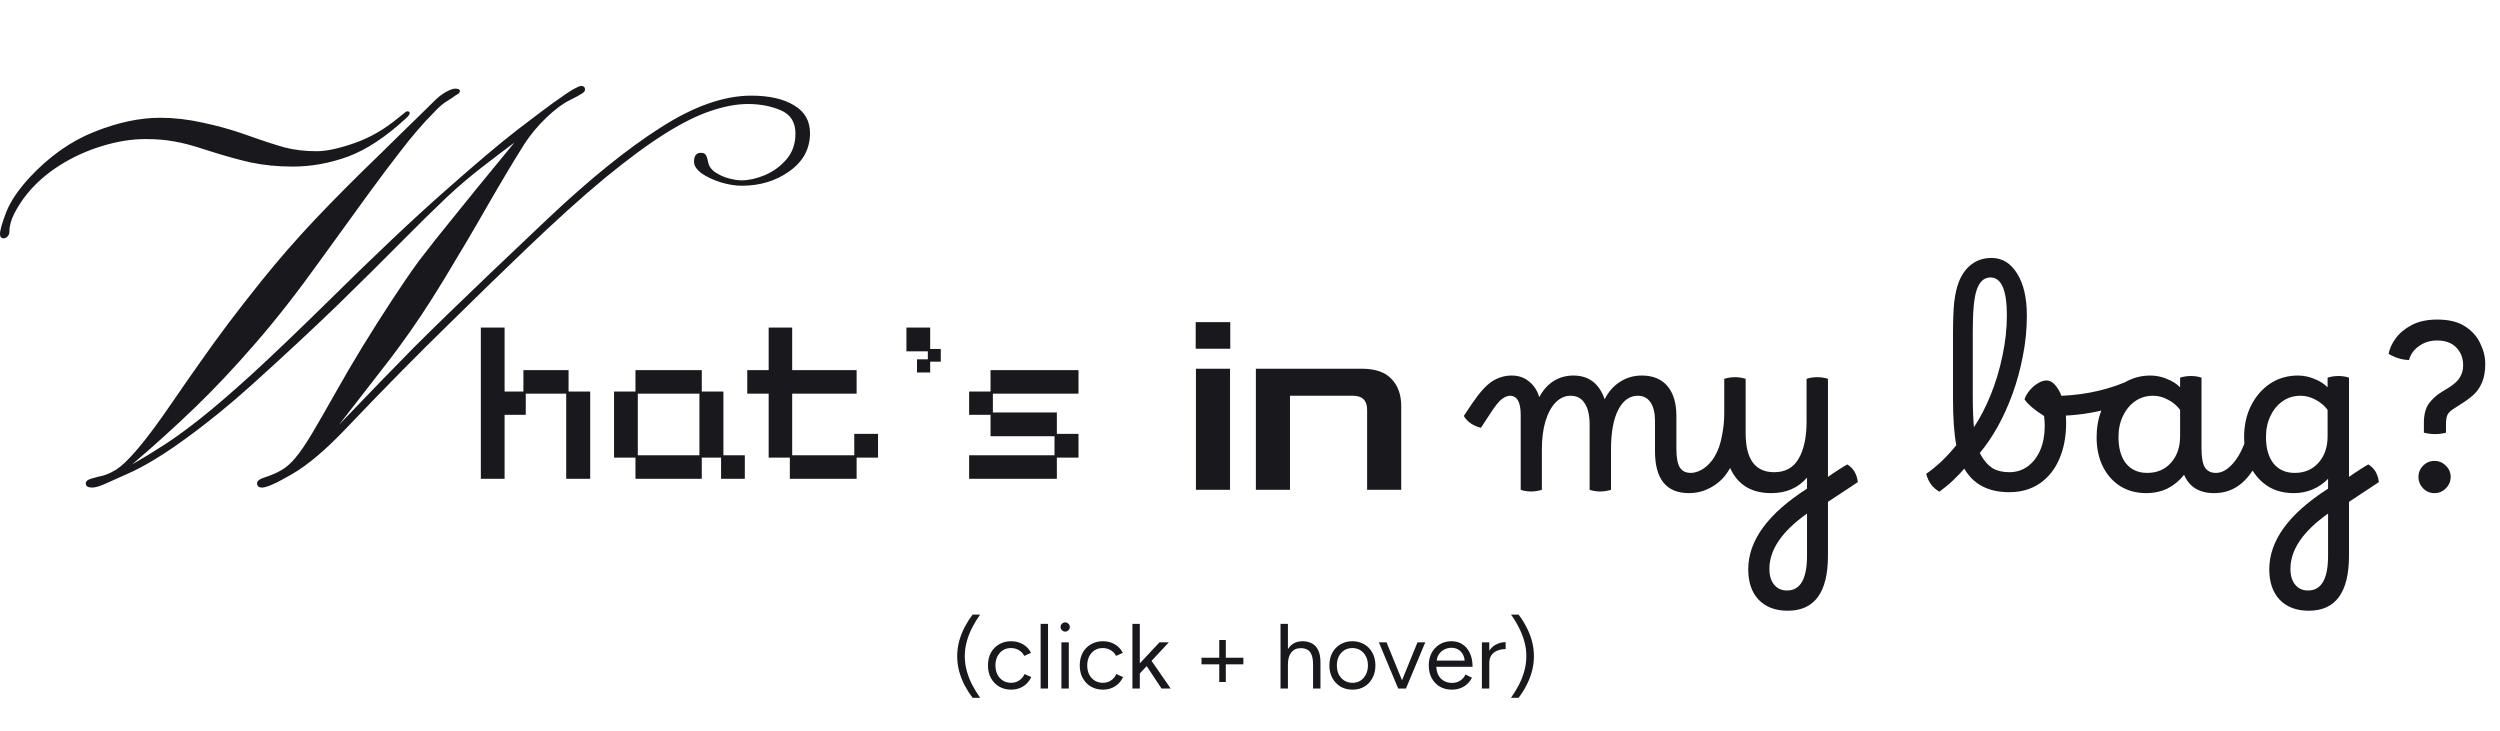
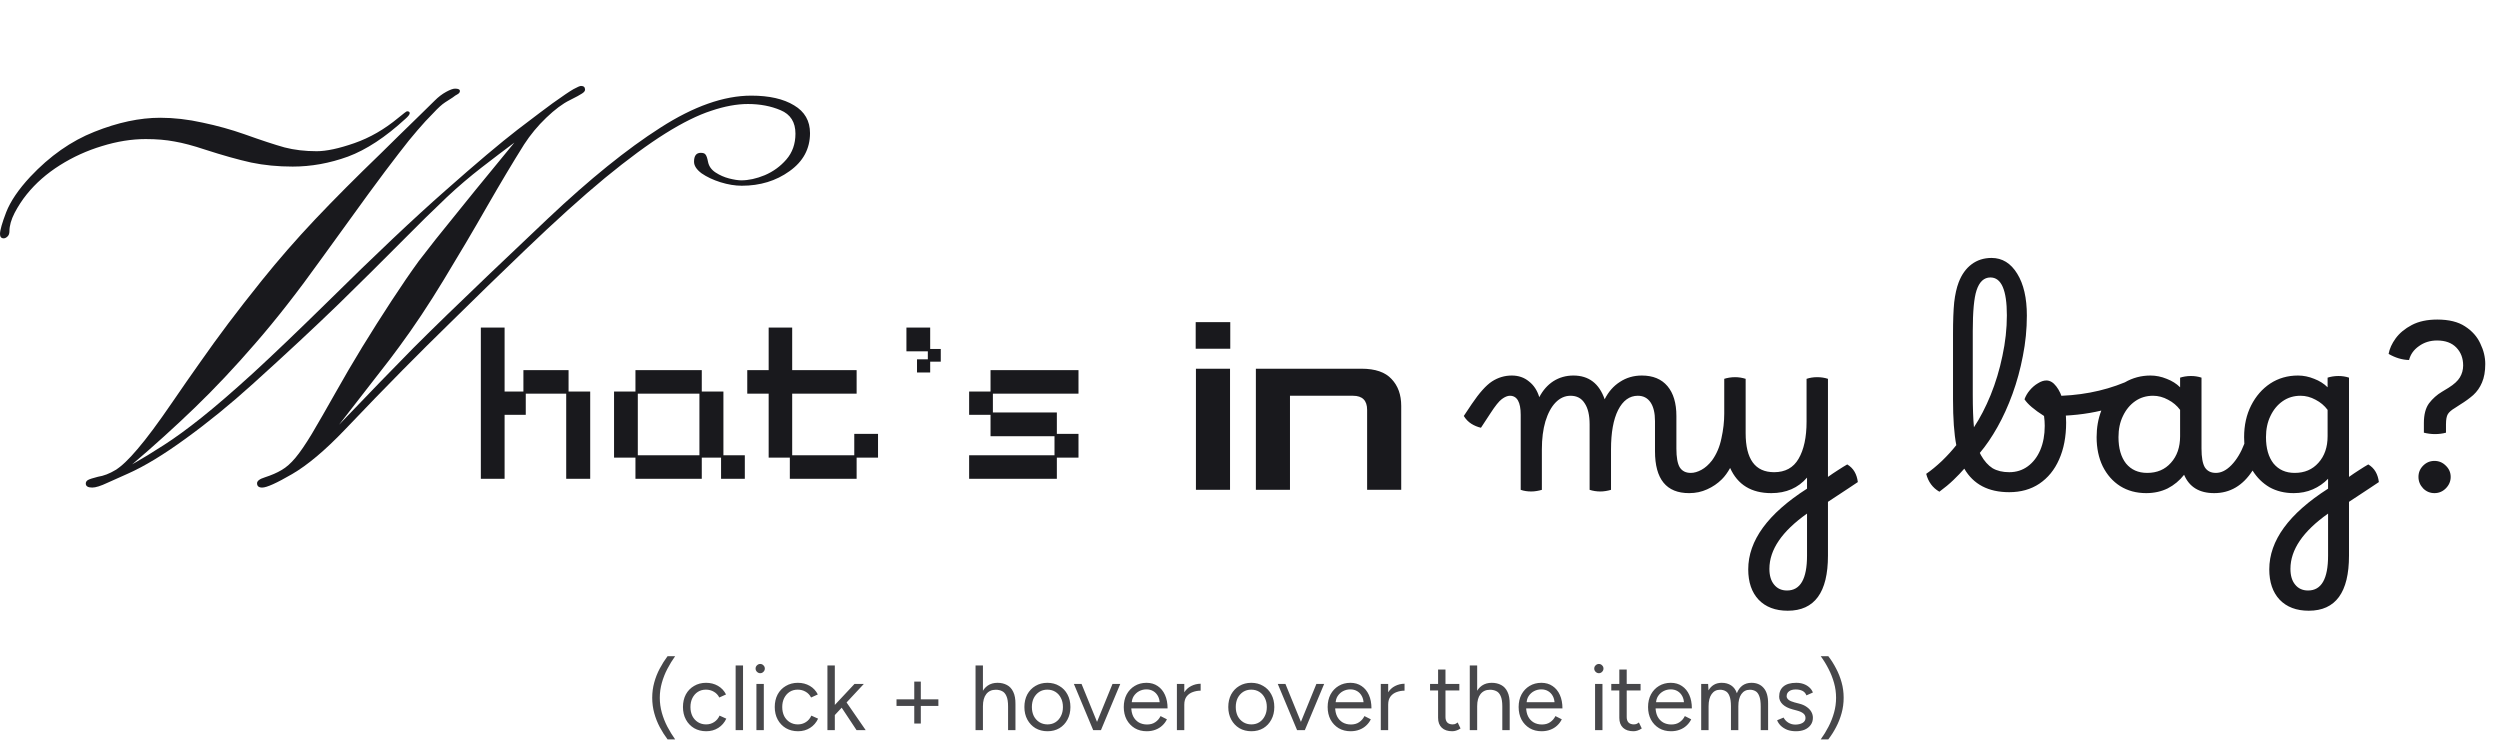
- <svg xmlns="http://www.w3.org/2000/svg" width="541" height="158" viewBox="0 0 541 158" fill="none">
+ <svg xmlns="http://www.w3.org/2000/svg" width="541" height="163" viewBox="0 0 541 163" fill="none">
  <path d="M320.479 92.564C319.732 92.394 319.037 92.106 318.392 91.699C317.747 91.291 317.205 90.732 316.763 90.019L318.494 87.423C320.122 85.014 321.581 83.386 322.871 82.538C324.194 81.689 325.619 81.265 327.146 81.265C328.605 81.265 329.843 81.689 330.861 82.538C331.913 83.352 332.66 84.489 333.101 85.948C333.881 84.455 334.899 83.301 336.154 82.487C337.444 81.672 338.886 81.265 340.48 81.265C343.805 81.265 346.062 82.979 347.249 86.406C348.064 84.777 349.166 83.522 350.557 82.639C351.949 81.723 353.526 81.265 355.291 81.265C357.7 81.265 359.549 82.029 360.838 83.555C362.128 85.082 362.772 87.237 362.772 90.019V97.093C362.772 98.96 363.01 100.3 363.485 101.114C363.994 101.928 364.791 102.336 365.877 102.336C366.352 102.336 366.708 102.539 366.946 102.946C367.217 103.353 367.353 103.896 367.353 104.575C367.353 105.118 367.2 105.61 366.895 106.051C366.623 106.492 366.165 106.713 365.521 106.713C360.601 106.713 358.141 103.693 358.141 97.653V91.139C358.141 89.374 357.818 88.017 357.174 87.067C356.529 86.117 355.613 85.642 354.425 85.642C352.627 85.642 351.202 86.677 350.15 88.747C349.132 90.782 348.623 93.616 348.623 97.246V106C348.284 106.102 347.911 106.187 347.504 106.254C347.097 106.322 346.706 106.356 346.333 106.356C345.519 106.356 344.739 106.238 343.992 106V91.851C343.992 89.849 343.636 88.323 342.923 87.271C342.245 86.185 341.227 85.642 339.87 85.642C338.648 85.642 337.562 86.134 336.612 87.118C335.696 88.068 334.967 89.425 334.424 91.19C333.915 92.92 333.66 94.939 333.66 97.246V106C333.321 106.102 332.948 106.187 332.541 106.254C332.134 106.322 331.743 106.356 331.37 106.356C330.522 106.356 329.759 106.238 329.08 106V89.765C329.08 87.016 328.3 85.642 326.739 85.642C326.23 85.642 325.653 85.88 325.008 86.355C324.398 86.796 323.566 87.831 322.515 89.459L320.479 92.564ZM365.899 102.336C366.612 102.336 367.375 102.115 368.19 101.674C369.004 101.233 369.767 100.554 370.48 99.638C371.464 98.281 372.143 96.686 372.516 94.854C372.923 93.022 373.126 91.24 373.126 89.51V81.978C373.432 81.876 373.788 81.791 374.195 81.723C374.602 81.655 375.027 81.621 375.468 81.621C376.248 81.621 377.011 81.74 377.758 81.978V93.734C377.758 99.367 379.811 102.183 383.916 102.183C386.325 102.183 388.09 101.216 389.209 99.282C390.363 97.314 390.94 94.633 390.94 91.24V81.978C391.652 81.74 392.416 81.621 393.23 81.621C394.078 81.621 394.859 81.74 395.571 81.978V103.201C396.284 102.692 397.013 102.2 397.76 101.725C398.54 101.216 399.202 100.809 399.744 100.503C400.423 100.911 400.949 101.436 401.322 102.081C401.695 102.726 401.933 103.472 402.035 104.32C401.526 104.66 400.864 105.101 400.05 105.644C399.269 106.153 398.472 106.679 397.658 107.221C396.843 107.764 396.148 108.222 395.571 108.596V120.251C395.571 128.19 392.67 132.16 386.868 132.16C384.188 132.16 382.084 131.363 380.557 129.768C379.064 128.173 378.318 125.985 378.318 123.202C378.318 116.993 382.559 111.174 391.041 105.746V103.353C389.107 105.593 386.529 106.713 383.305 106.713C378.996 106.713 376.027 104.897 374.399 101.267C373.856 102.251 373.262 103.065 372.618 103.71C371.701 104.626 370.633 105.355 369.411 105.898C368.224 106.441 366.934 106.713 365.543 106.713C365.068 106.713 364.712 106.475 364.474 106C364.203 105.559 364.067 105.067 364.067 104.524C364.067 103.947 364.22 103.438 364.525 102.997C364.797 102.556 365.255 102.336 365.899 102.336ZM382.898 123.101C382.898 124.56 383.238 125.696 383.916 126.511C384.595 127.359 385.528 127.783 386.715 127.783C389.599 127.783 391.041 125.272 391.041 120.251V111.14C385.613 114.974 382.898 118.961 382.898 123.101ZM419.68 106.407C418.221 105.559 417.271 104.27 416.83 102.539C417.915 101.793 419.052 100.86 420.239 99.74C421.427 98.586 422.462 97.45 423.344 96.33C422.869 93.887 422.632 90.579 422.632 86.406V72.257C422.632 69.441 422.716 67.167 422.886 65.437C423.09 63.706 423.412 62.264 423.853 61.111C424.498 59.414 425.431 58.108 426.652 57.192C427.874 56.276 429.316 55.818 430.978 55.818C433.285 55.818 435.135 56.955 436.526 59.228C437.917 61.467 438.612 64.487 438.612 68.287C438.612 71.239 438.324 74.157 437.747 77.041C437.204 79.891 436.458 82.622 435.508 85.235C434.558 87.848 433.472 90.24 432.251 92.411C431.029 94.583 429.757 96.449 428.433 98.01C428.501 98.179 428.586 98.349 428.688 98.519C429.4 99.774 430.232 100.707 431.182 101.318C432.166 101.894 433.37 102.183 434.795 102.183C436.322 102.183 437.662 101.759 438.816 100.911C439.97 100.062 440.869 98.892 441.513 97.399C442.158 95.872 442.48 94.125 442.48 92.157C442.48 91.444 442.43 90.732 442.328 90.019C440.19 88.662 438.782 87.457 438.103 86.406C438.341 85.727 438.714 85.082 439.223 84.472C439.766 83.827 440.36 83.318 441.004 82.945C441.649 82.538 442.26 82.334 442.837 82.334C443.617 82.334 444.33 82.758 444.974 83.606C445.619 84.421 446.128 85.523 446.501 86.915C446.908 88.272 447.112 89.782 447.112 91.444C447.112 94.498 446.603 97.161 445.585 99.435C444.601 101.674 443.176 103.421 441.31 104.677C439.478 105.898 437.306 106.509 434.795 106.509C430.283 106.509 427.042 104.812 425.074 101.419C424.396 102.2 423.615 103.014 422.733 103.862C421.851 104.711 420.833 105.559 419.68 106.407ZM426.907 85.388C426.907 88.272 426.991 90.63 427.161 92.462C428.484 90.46 429.689 88.136 430.775 85.489C431.86 82.809 432.709 79.993 433.319 77.041C433.964 74.055 434.286 71.12 434.286 68.236C434.286 62.773 433.099 60.042 430.724 60.042C429.333 60.042 428.332 60.975 427.721 62.841C427.178 64.504 426.907 67.439 426.907 71.646V85.388ZM464.445 106.713C462.308 106.713 460.425 106.204 458.796 105.186C457.201 104.168 455.946 102.743 455.03 100.911C454.148 99.078 453.707 96.975 453.707 94.6C453.707 92.53 454.046 90.613 454.725 88.849C451.433 89.629 447.871 90.019 444.037 90.019C443.528 90.019 443.121 89.816 442.815 89.408C442.51 88.967 442.357 88.424 442.357 87.78C442.357 86.389 442.917 85.693 444.037 85.693C449.771 85.693 455.03 84.709 459.814 82.741C461.511 81.757 463.36 81.265 465.362 81.265C466.549 81.265 467.72 81.503 468.873 81.978C470.027 82.419 470.994 83.029 471.774 83.81V81.723C472.08 81.621 472.436 81.537 472.843 81.469C473.25 81.401 473.674 81.367 474.115 81.367C474.93 81.367 475.693 81.486 476.406 81.723V97.093C476.406 98.96 476.643 100.3 477.118 101.114C477.627 101.928 478.425 102.336 479.51 102.336C479.985 102.336 480.342 102.539 480.579 102.946C480.851 103.353 480.986 103.896 480.986 104.575C480.986 105.118 480.834 105.61 480.528 106.051C480.257 106.492 479.799 106.713 479.154 106.713C475.931 106.713 473.759 105.389 472.639 102.743C471.656 103.998 470.468 104.982 469.077 105.695C467.686 106.373 466.142 106.713 464.445 106.713ZM458.44 94.6C458.44 97.009 458.983 98.909 460.069 100.3C461.188 101.657 462.715 102.336 464.649 102.336C466.787 102.336 468.5 101.606 469.789 100.147C471.113 98.688 471.774 96.771 471.774 94.396V88.696C471.096 87.78 470.23 87.05 469.179 86.507C468.127 85.93 467.041 85.642 465.921 85.642C464.462 85.642 463.173 86.032 462.053 86.813C460.934 87.593 460.052 88.662 459.407 90.019C458.762 91.342 458.44 92.869 458.44 94.6ZM479.518 102.336C480.671 102.336 481.791 101.776 482.877 100.656C483.997 99.502 484.93 97.959 485.676 96.025C485.642 95.55 485.625 95.075 485.625 94.6C485.625 92.021 486.134 89.731 487.152 87.729C488.17 85.727 489.544 84.149 491.275 82.996C493.039 81.842 495.041 81.265 497.28 81.265C498.468 81.265 499.638 81.503 500.792 81.978C501.945 82.419 502.912 83.029 503.693 83.81V81.723C503.998 81.621 504.354 81.537 504.762 81.469C505.169 81.401 505.593 81.367 506.034 81.367C506.848 81.367 507.612 81.486 508.324 81.723V103.201C509.037 102.692 509.766 102.2 510.513 101.725C511.293 101.216 511.955 100.809 512.498 100.503C513.176 100.911 513.702 101.436 514.075 102.081C514.449 102.726 514.686 103.472 514.788 104.32C514.279 104.66 513.617 105.101 512.803 105.644C512.023 106.153 511.225 106.679 510.411 107.221C509.597 107.764 508.901 108.222 508.324 108.596V120.251C508.324 128.19 505.423 132.16 499.621 132.16C496.941 132.16 494.837 131.363 493.31 129.768C491.817 128.173 491.071 125.985 491.071 123.202C491.071 116.993 495.312 111.174 503.795 105.746V103.608C502.845 104.592 501.742 105.355 500.486 105.898C499.231 106.441 497.857 106.713 496.364 106.713C494.396 106.713 492.649 106.288 491.122 105.44C489.629 104.558 488.407 103.353 487.457 101.827C485.354 105.084 482.588 106.713 479.162 106.713C478.72 106.713 478.364 106.509 478.093 106.102C477.821 105.695 477.686 105.169 477.686 104.524C477.686 103.065 478.296 102.336 479.518 102.336ZM490.358 94.6C490.358 97.009 490.901 98.909 491.987 100.3C493.107 101.657 494.634 102.336 496.568 102.336C498.705 102.336 500.419 101.606 501.708 100.147C503.031 98.688 503.693 96.771 503.693 94.396V88.696C503.014 87.78 502.149 87.05 501.097 86.507C500.045 85.93 498.96 85.642 497.84 85.642C496.381 85.642 495.092 86.032 493.972 86.813C492.852 87.593 491.97 88.662 491.325 90.019C490.681 91.342 490.358 92.869 490.358 94.6ZM495.651 123.101C495.651 124.56 495.991 125.696 496.669 126.511C497.348 127.359 498.281 127.783 499.469 127.783C502.353 127.783 503.795 125.272 503.795 120.251V111.14C498.366 114.974 495.651 118.961 495.651 123.101ZM526.919 93.938C526.139 93.938 525.341 93.836 524.527 93.633V91.546C524.527 89.714 524.9 88.289 525.647 87.271C526.427 86.253 527.36 85.422 528.446 84.777L529.871 83.912C531.058 83.165 531.873 82.419 532.314 81.672C532.789 80.892 533.026 80.027 533.026 79.077C533.026 77.516 532.534 76.227 531.55 75.209C530.567 74.191 529.175 73.682 527.377 73.682C525.884 73.682 524.578 74.089 523.458 74.903C522.339 75.684 521.626 76.685 521.321 77.906C519.828 77.872 518.352 77.431 516.893 76.583C517.096 75.463 517.605 74.344 518.42 73.224C519.268 72.07 520.438 71.103 521.931 70.323C523.424 69.542 525.257 69.152 527.428 69.152C529.939 69.152 531.941 69.644 533.434 70.628C534.96 71.612 536.063 72.851 536.742 74.344C537.454 75.802 537.811 77.278 537.811 78.771C537.811 80.366 537.573 81.706 537.098 82.792C536.657 83.844 536.029 84.743 535.215 85.489C534.401 86.202 533.468 86.881 532.416 87.525L531.245 88.289C530.499 88.73 529.99 89.171 529.718 89.612C529.447 90.053 529.311 90.782 529.311 91.8V93.633C528.565 93.836 527.767 93.938 526.919 93.938ZM526.817 106.713C525.867 106.713 525.053 106.373 524.374 105.695C523.696 104.982 523.356 104.151 523.356 103.201C523.356 102.251 523.696 101.436 524.374 100.758C525.053 100.079 525.867 99.74 526.817 99.74C527.767 99.74 528.582 100.079 529.26 100.758C529.973 101.436 530.329 102.251 530.329 103.201C530.329 104.151 529.973 104.982 529.26 105.695C528.582 106.373 527.767 106.713 526.817 106.713Z" fill="#19191D" />
  <path d="M258.799 106V79.789H266.179V106H258.799ZM258.748 75.463V69.712H266.23V75.463H258.748ZM271.771 106V79.789H294.623C297.609 79.789 299.78 80.536 301.138 82.029C302.529 83.488 303.224 85.422 303.224 87.831V106H295.845V88.696C295.845 86.66 294.827 85.642 292.791 85.642H279.151V106H271.771Z" fill="#19191D" />
  <path d="M104.054 103.611V70.885H109.194V84.729H113.266V80.097H123.037V84.729H127.72V103.611H122.528V85.187H113.775V89.767H109.194V103.611H104.054ZM137.512 103.611V99.03H132.881V84.729H137.512V80.097H151.864V84.729H156.547V98.521H161.178V103.611H156.038V99.03H151.864V103.611H137.512ZM138.021 98.521H151.356V85.187H138.021V98.521ZM170.92 103.611V99.03H166.339V85.187H161.708V80.097H166.339V70.885H171.429V80.097H185.374V85.187H171.429V98.521H184.865V93.89H190.005V99.03H185.374V103.611H170.92ZM198.441 80.606V77.756H200.783V76.026H196.151V70.885H201.292V75.517H203.582V78.265H201.292V80.606H198.441ZM209.72 103.611V98.521H228.195V94.399H214.351V89.767H209.72V84.729H214.351V80.097H233.386V85.187H214.86V89.258H228.703V93.89H233.386V99.03H228.703V103.611H209.72Z" fill="#19191D" />
  <path d="M19.963 105.51C19.029 105.51 18.562 105.218 18.562 104.634C18.562 104.323 18.718 104.07 19.029 103.876C19.379 103.681 20.099 103.448 21.189 103.175C22.434 102.981 23.698 102.494 24.983 101.716C26.267 100.938 27.862 99.42 29.769 97.163C31.715 94.906 34.244 91.501 37.357 86.948C39.459 83.874 41.463 80.994 43.37 78.309C45.276 75.585 47.28 72.822 49.382 70.02C51.522 67.18 53.935 64.086 56.62 60.74C60.278 56.187 64.13 51.77 68.177 47.489C72.263 43.17 77.01 38.403 82.419 33.189C83.431 32.216 84.715 30.951 86.272 29.395C87.867 27.838 89.404 26.34 90.883 24.9C92.362 23.421 93.432 22.37 94.094 21.748C94.872 20.97 95.689 20.347 96.545 19.88C97.401 19.413 98.043 19.18 98.472 19.18C99.172 19.18 99.522 19.355 99.522 19.705C99.522 19.977 99.347 20.211 98.997 20.405C98.686 20.561 98.335 20.794 97.946 21.106C97.557 21.339 97.012 21.689 96.312 22.157C95.65 22.585 94.814 23.343 93.802 24.433C92.634 25.6 91.486 26.846 90.358 28.169C89.229 29.453 87.848 31.165 86.214 33.305C84.579 35.407 82.419 38.286 79.734 41.944C77.088 45.563 73.664 50.291 69.461 56.128C64.48 63.094 59.752 69.145 55.277 74.282C50.841 79.418 46.463 84.068 42.144 88.232C37.824 92.396 33.31 96.482 28.602 100.49C30.859 99.206 33.155 97.805 35.489 96.287C37.863 94.77 40.587 92.785 43.661 90.334C46.736 87.882 50.452 84.672 54.81 80.702C59.169 76.694 64.5 71.597 70.804 65.409C81.077 55.253 89.58 47.217 96.312 41.302C103.044 35.348 108.278 30.932 112.013 28.052C115.788 25.172 118.318 23.265 119.602 22.332C121.781 20.775 123.279 19.763 124.096 19.296C124.952 18.829 125.497 18.596 125.731 18.596C126.314 18.596 126.606 18.868 126.606 19.413C126.606 19.686 126.392 19.958 125.964 20.23C125.575 20.503 124.68 20.989 123.279 21.689C121.761 22.429 120.069 23.694 118.201 25.484C116.372 27.235 114.776 29.161 113.414 31.262C111.041 35.037 108.356 39.532 105.359 44.746C102.402 49.922 99.289 55.194 96.02 60.565C92.79 65.896 89.58 70.721 86.389 75.04C85.299 76.558 83.528 78.873 81.077 81.987C78.664 85.1 76.096 88.407 73.372 91.91C76.719 88.407 79.657 85.353 82.186 82.745C84.715 80.138 87.128 77.667 89.424 75.332C91.759 72.997 94.23 70.565 96.837 68.036C99.483 65.468 102.538 62.53 106.001 59.222C109.504 55.875 113.706 51.887 118.609 47.256C127.598 38.773 135.693 32.235 142.892 27.643C150.091 23.013 156.648 20.697 162.563 20.697C166.454 20.697 169.548 21.398 171.844 22.799C174.139 24.161 175.287 26.165 175.287 28.811C175.287 32.196 173.809 34.94 170.851 37.041C167.933 39.142 164.489 40.193 160.52 40.193C159.08 40.193 157.543 39.94 155.908 39.434C154.313 38.928 152.951 38.286 151.822 37.508C150.733 36.691 150.188 35.854 150.188 34.998C150.188 33.714 150.674 33.072 151.647 33.072C152.192 33.072 152.542 33.208 152.698 33.48C152.892 33.714 153.068 34.239 153.223 35.056C153.418 35.99 153.963 36.749 154.858 37.333C155.753 37.917 156.725 38.345 157.776 38.617C158.866 38.889 159.741 39.026 160.403 39.026C161.998 39.026 163.691 38.656 165.481 37.917C167.31 37.138 168.867 36.01 170.151 34.531C171.474 33.014 172.135 31.146 172.135 28.927C172.135 26.437 171.065 24.744 168.925 23.849C166.824 22.954 164.469 22.507 161.862 22.507C159.449 22.507 156.803 22.993 153.924 23.966C151.044 24.9 147.736 26.534 144.001 28.869C140.265 31.204 135.907 34.414 130.926 38.5C125.984 42.586 120.224 47.781 113.648 54.085C110.924 56.693 108.219 59.3 105.534 61.907C102.888 64.475 100.067 67.238 97.071 70.196C94.074 73.114 90.747 76.422 87.089 80.119C83.431 83.816 79.267 88.115 74.598 93.019C70.356 97.455 66.562 100.646 63.215 102.591C59.869 104.537 57.709 105.51 56.736 105.51C55.997 105.51 55.627 105.199 55.627 104.576C55.627 104.07 56.192 103.642 57.32 103.292C58.76 102.825 59.966 102.3 60.939 101.716C61.951 101.132 62.943 100.257 63.916 99.089C64.928 97.883 66.115 96.151 67.477 93.894C68.839 91.598 70.629 88.485 72.847 84.555C74.481 81.636 76.329 78.484 78.392 75.099C80.493 71.674 82.614 68.328 84.754 65.059C86.895 61.79 88.84 58.95 90.591 56.537C91.409 55.486 92.634 53.91 94.269 51.809C95.942 49.708 97.81 47.392 99.872 44.863C101.935 42.294 103.978 39.785 106.001 37.333C108.025 34.842 109.795 32.683 111.313 30.854C109.173 32.449 106.818 34.239 104.25 36.224C101.682 38.209 99.172 40.349 96.72 42.645C93.802 45.407 90.455 48.696 86.681 52.509C82.945 56.284 78.489 60.701 73.314 65.76C68.138 70.779 61.931 76.558 54.693 83.096C49.829 87.493 45.004 91.423 40.217 94.886C35.47 98.35 31.306 100.879 27.726 102.475C26.286 103.097 24.808 103.759 23.29 104.459C21.811 105.16 20.702 105.51 19.963 105.51ZM0.817 51.575C0.272 51.575 0 51.264 0 50.641C0 49.824 0.448 48.248 1.343 45.913C2.276 43.54 4.008 40.991 6.538 38.267C10.779 33.753 15.41 30.503 20.43 28.519C25.489 26.495 30.236 25.484 34.672 25.484C37.63 25.484 40.684 25.834 43.836 26.534C46.989 27.196 50.004 28.032 52.884 29.044C56.581 30.367 59.48 31.321 61.581 31.904C63.682 32.449 65.998 32.722 68.527 32.722C70.629 32.722 73.353 32.138 76.699 30.971C80.046 29.803 83.217 27.974 86.214 25.484C87.342 24.55 87.965 24.083 88.082 24.083C88.471 24.083 88.665 24.219 88.665 24.491C88.665 24.764 88.354 25.172 87.731 25.717C83.412 29.686 79.267 32.41 75.298 33.889C71.329 35.329 67.34 36.049 63.332 36.049C60.141 36.049 57.145 35.757 54.343 35.173C51.541 34.551 48.214 33.617 44.362 32.371C41.794 31.515 39.595 30.932 37.766 30.62C35.937 30.27 33.855 30.095 31.52 30.095C28.485 30.095 25.333 30.601 22.064 31.613C18.834 32.585 15.799 33.967 12.958 35.757C10.118 37.547 7.724 39.648 5.779 42.061C4.806 43.267 3.93 44.61 3.152 46.089C2.413 47.528 2.043 48.851 2.043 50.058C2.043 50.564 1.887 50.953 1.576 51.225C1.304 51.459 1.051 51.575 0.817 51.575Z" fill="#19191D" />
-   <path d="M210.46 151C209.847 150.187 209.287 149.307 208.78 148.36C208.273 147.4 207.873 146.387 207.58 145.32C207.287 144.253 207.14 143.147 207.14 142C207.14 140.84 207.287 139.733 207.58 138.68C207.873 137.613 208.273 136.607 208.78 135.66C209.287 134.7 209.847 133.813 210.46 133H212.1C211.487 133.853 210.927 134.767 210.42 135.74C209.913 136.713 209.513 137.727 209.22 138.78C208.927 139.82 208.78 140.893 208.78 142C208.78 143.093 208.927 144.167 209.22 145.22C209.513 146.273 209.913 147.287 210.42 148.26C210.927 149.22 211.487 150.133 212.1 151H210.46ZM218.833 149.24C217.846 149.24 216.973 149.02 216.213 148.58C215.453 148.127 214.859 147.507 214.433 146.72C214.006 145.933 213.793 145.027 213.793 144C213.793 142.973 213.999 142.067 214.413 141.28C214.839 140.493 215.433 139.88 216.193 139.44C216.953 138.987 217.819 138.76 218.793 138.76C219.753 138.76 220.613 138.98 221.373 139.42C222.133 139.86 222.713 140.48 223.113 141.28L221.653 141.94C221.386 141.407 220.999 140.993 220.493 140.7C219.986 140.393 219.406 140.24 218.753 140.24C218.099 140.24 217.519 140.4 217.013 140.72C216.519 141.04 216.126 141.487 215.833 142.06C215.553 142.62 215.413 143.267 215.413 144C215.413 144.733 215.553 145.387 215.833 145.96C216.126 146.52 216.526 146.96 217.033 147.28C217.553 147.6 218.139 147.76 218.793 147.76C219.446 147.76 220.026 147.593 220.533 147.26C221.053 146.927 221.446 146.46 221.713 145.86L223.173 146.52C222.773 147.373 222.193 148.04 221.433 148.52C220.673 149 219.806 149.24 218.833 149.24ZM225.193 149V135H226.793V149H225.193ZM229.688 149V139H231.288V149H229.688ZM230.508 136.68C230.241 136.68 230.008 136.58 229.808 136.38C229.607 136.18 229.507 135.947 229.507 135.68C229.507 135.4 229.607 135.167 229.808 134.98C230.008 134.78 230.241 134.68 230.508 134.68C230.788 134.68 231.021 134.78 231.208 134.98C231.408 135.167 231.508 135.4 231.508 135.68C231.508 135.947 231.408 136.18 231.208 136.38C231.021 136.58 230.788 136.68 230.508 136.68ZM238.696 149.24C237.709 149.24 236.836 149.02 236.076 148.58C235.316 148.127 234.723 147.507 234.296 146.72C233.869 145.933 233.656 145.027 233.656 144C233.656 142.973 233.863 142.067 234.276 141.28C234.703 140.493 235.296 139.88 236.056 139.44C236.816 138.987 237.683 138.76 238.656 138.76C239.616 138.76 240.476 138.98 241.236 139.42C241.996 139.86 242.576 140.48 242.976 141.28L241.516 141.94C241.249 141.407 240.863 140.993 240.356 140.7C239.849 140.393 239.269 140.24 238.616 140.24C237.963 140.24 237.383 140.4 236.876 140.72C236.383 141.04 235.989 141.487 235.696 142.06C235.416 142.62 235.276 143.267 235.276 144C235.276 144.733 235.416 145.387 235.696 145.96C235.989 146.52 236.389 146.96 236.896 147.28C237.416 147.6 238.003 147.76 238.656 147.76C239.309 147.76 239.889 147.593 240.396 147.26C240.916 146.927 241.309 146.46 241.576 145.86L243.036 146.52C242.636 147.373 242.056 148.04 241.296 148.52C240.536 149 239.669 149.24 238.696 149.24ZM246.616 145.78L245.596 144.68L250.916 139H252.936L246.616 145.78ZM245.056 149V135H246.656V149H245.056ZM251.356 149L247.556 143.26L248.596 142.14L253.336 149H251.356ZM263.845 147.58V138.5H265.265V147.58H263.845ZM260.005 143.76V142.34H269.065V143.76H260.005ZM277.107 149V135H278.707V149H277.107ZM284.147 149V143.88H285.747V149H284.147ZM284.147 143.88C284.147 142.893 284.027 142.14 283.787 141.62C283.56 141.1 283.247 140.747 282.847 140.56C282.447 140.36 281.994 140.26 281.487 140.26C280.607 140.26 279.92 140.573 279.427 141.2C278.947 141.813 278.707 142.687 278.707 143.82H277.927C277.927 142.767 278.08 141.86 278.387 141.1C278.707 140.34 279.16 139.76 279.747 139.36C280.334 138.96 281.04 138.76 281.867 138.76C282.64 138.76 283.32 138.92 283.907 139.24C284.494 139.547 284.947 140.04 285.267 140.72C285.6 141.4 285.76 142.293 285.747 143.4V143.88H284.147ZM292.679 149.24C291.706 149.24 290.839 149.02 290.079 148.58C289.333 148.127 288.746 147.507 288.319 146.72C287.893 145.933 287.679 145.027 287.679 144C287.679 142.973 287.886 142.067 288.299 141.28C288.726 140.493 289.313 139.88 290.059 139.44C290.819 138.987 291.679 138.76 292.639 138.76C293.626 138.76 294.493 138.987 295.239 139.44C295.999 139.88 296.586 140.493 296.999 141.28C297.426 142.067 297.639 142.973 297.639 144C297.639 145.027 297.426 145.933 296.999 146.72C296.586 147.507 296.006 148.127 295.259 148.58C294.513 149.02 293.653 149.24 292.679 149.24ZM292.679 147.76C293.346 147.76 293.926 147.6 294.419 147.28C294.913 146.96 295.299 146.52 295.579 145.96C295.873 145.4 296.019 144.747 296.019 144C296.019 143.253 295.873 142.6 295.579 142.04C295.299 141.48 294.906 141.04 294.399 140.72C293.893 140.4 293.306 140.24 292.639 140.24C291.986 140.24 291.406 140.4 290.899 140.72C290.406 141.04 290.013 141.48 289.719 142.04C289.439 142.6 289.299 143.253 289.299 144C289.299 144.733 289.439 145.387 289.719 145.96C290.013 146.52 290.413 146.96 290.919 147.28C291.439 147.6 292.026 147.76 292.679 147.76ZM302.667 149L306.747 139H308.427L304.247 149H302.667ZM302.567 149L298.387 139H300.047L304.127 149H302.567ZM314.143 149.24C313.17 149.24 312.31 149.02 311.563 148.58C310.817 148.127 310.23 147.507 309.803 146.72C309.39 145.933 309.183 145.027 309.183 144C309.183 142.973 309.39 142.067 309.803 141.28C310.23 140.493 310.81 139.88 311.543 139.44C312.29 138.987 313.143 138.76 314.103 138.76C315.037 138.76 315.843 138.993 316.523 139.46C317.203 139.913 317.73 140.553 318.103 141.38C318.477 142.207 318.663 143.18 318.663 144.3H310.403L310.803 143.96C310.803 144.76 310.943 145.447 311.223 146.02C311.517 146.593 311.923 147.033 312.443 147.34C312.963 147.633 313.557 147.78 314.223 147.78C314.93 147.78 315.523 147.613 316.003 147.28C316.497 146.947 316.877 146.507 317.143 145.96L318.523 146.66C318.27 147.18 317.93 147.633 317.503 148.02C317.09 148.407 316.597 148.707 316.023 148.92C315.463 149.133 314.837 149.24 314.143 149.24ZM310.903 143.28L310.483 142.96H317.383L316.963 143.3C316.963 142.66 316.837 142.107 316.583 141.64C316.33 141.173 315.99 140.813 315.563 140.56C315.137 140.307 314.643 140.18 314.083 140.18C313.537 140.18 313.017 140.307 312.523 140.56C312.043 140.813 311.65 141.173 311.343 141.64C311.05 142.093 310.903 142.64 310.903 143.28ZM321.561 143.58C321.561 142.5 321.768 141.627 322.181 140.96C322.595 140.28 323.121 139.78 323.761 139.46C324.415 139.127 325.101 138.96 325.821 138.96V140.46C325.235 140.46 324.668 140.56 324.121 140.76C323.588 140.947 323.148 141.26 322.801 141.7C322.455 142.14 322.281 142.74 322.281 143.5L321.561 143.58ZM320.681 149V139H322.281V149H320.681ZM328.619 151H326.979C327.606 150.133 328.166 149.22 328.659 148.26C329.166 147.287 329.566 146.273 329.859 145.22C330.152 144.167 330.299 143.093 330.299 142C330.299 140.893 330.152 139.82 329.859 138.78C329.566 137.727 329.166 136.713 328.659 135.74C328.166 134.767 327.606 133.853 326.979 133H328.619C329.246 133.813 329.806 134.7 330.299 135.66C330.806 136.607 331.206 137.613 331.499 138.68C331.792 139.733 331.939 140.84 331.939 142C331.939 143.147 331.792 144.253 331.499 145.32C331.206 146.387 330.806 147.4 330.299 148.36C329.806 149.307 329.246 150.187 328.619 151Z" fill="#19191D" />
+   <path opacity="0.8" d="M144.46 160C143.847 159.187 143.287 158.307 142.78 157.36C142.273 156.4 141.873 155.387 141.58 154.32C141.287 153.253 141.14 152.147 141.14 151C141.14 149.84 141.287 148.733 141.58 147.68C141.873 146.613 142.273 145.607 142.78 144.66C143.287 143.7 143.847 142.813 144.46 142H146.1C145.487 142.853 144.927 143.767 144.42 144.74C143.913 145.713 143.513 146.727 143.22 147.78C142.927 148.82 142.78 149.893 142.78 151C142.78 152.093 142.927 153.167 143.22 154.22C143.513 155.273 143.913 156.287 144.42 157.26C144.927 158.22 145.487 159.133 146.1 160H144.46ZM152.833 158.24C151.846 158.24 150.973 158.02 150.213 157.58C149.453 157.127 148.859 156.507 148.433 155.72C148.006 154.933 147.793 154.027 147.793 153C147.793 151.973 147.999 151.067 148.413 150.28C148.839 149.493 149.433 148.88 150.193 148.44C150.953 147.987 151.819 147.76 152.793 147.76C153.753 147.76 154.613 147.98 155.373 148.42C156.133 148.86 156.713 149.48 157.113 150.28L155.653 150.94C155.386 150.407 154.999 149.993 154.493 149.7C153.986 149.393 153.406 149.24 152.753 149.24C152.099 149.24 151.519 149.4 151.013 149.72C150.519 150.04 150.126 150.487 149.833 151.06C149.553 151.62 149.413 152.267 149.413 153C149.413 153.733 149.553 154.387 149.833 154.96C150.126 155.52 150.526 155.96 151.033 156.28C151.553 156.6 152.139 156.76 152.793 156.76C153.446 156.76 154.026 156.593 154.533 156.26C155.053 155.927 155.446 155.46 155.713 154.86L157.173 155.52C156.773 156.373 156.193 157.04 155.433 157.52C154.673 158 153.806 158.24 152.833 158.24ZM159.193 158V144H160.793V158H159.193ZM163.688 158V148H165.288V158H163.688ZM164.508 145.68C164.241 145.68 164.008 145.58 163.808 145.38C163.607 145.18 163.507 144.947 163.507 144.68C163.507 144.4 163.607 144.167 163.808 143.98C164.008 143.78 164.241 143.68 164.508 143.68C164.788 143.68 165.021 143.78 165.208 143.98C165.408 144.167 165.508 144.4 165.508 144.68C165.508 144.947 165.408 145.18 165.208 145.38C165.021 145.58 164.788 145.68 164.508 145.68ZM172.696 158.24C171.709 158.24 170.836 158.02 170.076 157.58C169.316 157.127 168.723 156.507 168.296 155.72C167.869 154.933 167.656 154.027 167.656 153C167.656 151.973 167.863 151.067 168.276 150.28C168.703 149.493 169.296 148.88 170.056 148.44C170.816 147.987 171.683 147.76 172.656 147.76C173.616 147.76 174.476 147.98 175.236 148.42C175.996 148.86 176.576 149.48 176.976 150.28L175.516 150.94C175.249 150.407 174.863 149.993 174.356 149.7C173.849 149.393 173.269 149.24 172.616 149.24C171.963 149.24 171.383 149.4 170.876 149.72C170.383 150.04 169.989 150.487 169.696 151.06C169.416 151.62 169.276 152.267 169.276 153C169.276 153.733 169.416 154.387 169.696 154.96C169.989 155.52 170.389 155.96 170.896 156.28C171.416 156.6 172.003 156.76 172.656 156.76C173.309 156.76 173.889 156.593 174.396 156.26C174.916 155.927 175.309 155.46 175.576 154.86L177.036 155.52C176.636 156.373 176.056 157.04 175.296 157.52C174.536 158 173.669 158.24 172.696 158.24ZM180.616 154.78L179.596 153.68L184.916 148H186.936L180.616 154.78ZM179.056 158V144H180.656V158H179.056ZM185.356 158L181.556 152.26L182.596 151.14L187.336 158H185.356ZM197.845 156.58V147.5H199.265V156.58H197.845ZM194.005 152.76V151.34H203.065V152.76H194.005ZM211.107 158V144H212.707V158H211.107ZM218.147 158V152.88H219.747V158H218.147ZM218.147 152.88C218.147 151.893 218.027 151.14 217.787 150.62C217.56 150.1 217.247 149.747 216.847 149.56C216.447 149.36 215.994 149.26 215.487 149.26C214.607 149.26 213.92 149.573 213.427 150.2C212.947 150.813 212.707 151.687 212.707 152.82H211.927C211.927 151.767 212.08 150.86 212.387 150.1C212.707 149.34 213.16 148.76 213.747 148.36C214.334 147.96 215.04 147.76 215.867 147.76C216.64 147.76 217.32 147.92 217.907 148.24C218.494 148.547 218.947 149.04 219.267 149.72C219.6 150.4 219.76 151.293 219.747 152.4V152.88H218.147ZM226.679 158.24C225.706 158.24 224.839 158.02 224.079 157.58C223.333 157.127 222.746 156.507 222.319 155.72C221.893 154.933 221.679 154.027 221.679 153C221.679 151.973 221.886 151.067 222.299 150.28C222.726 149.493 223.313 148.88 224.059 148.44C224.819 147.987 225.679 147.76 226.639 147.76C227.626 147.76 228.493 147.987 229.239 148.44C229.999 148.88 230.586 149.493 230.999 150.28C231.426 151.067 231.639 151.973 231.639 153C231.639 154.027 231.426 154.933 230.999 155.72C230.586 156.507 230.006 157.127 229.259 157.58C228.513 158.02 227.653 158.24 226.679 158.24ZM226.679 156.76C227.346 156.76 227.926 156.6 228.419 156.28C228.913 155.96 229.299 155.52 229.579 154.96C229.873 154.4 230.019 153.747 230.019 153C230.019 152.253 229.873 151.6 229.579 151.04C229.299 150.48 228.906 150.04 228.399 149.72C227.893 149.4 227.306 149.24 226.639 149.24C225.986 149.24 225.406 149.4 224.899 149.72C224.406 150.04 224.013 150.48 223.719 151.04C223.439 151.6 223.299 152.253 223.299 153C223.299 153.733 223.439 154.387 223.719 154.96C224.013 155.52 224.413 155.96 224.919 156.28C225.439 156.6 226.026 156.76 226.679 156.76ZM236.667 158L240.747 148H242.427L238.247 158H236.667ZM236.567 158L232.387 148H234.047L238.127 158H236.567ZM248.143 158.24C247.17 158.24 246.31 158.02 245.563 157.58C244.817 157.127 244.23 156.507 243.803 155.72C243.39 154.933 243.183 154.027 243.183 153C243.183 151.973 243.39 151.067 243.803 150.28C244.23 149.493 244.81 148.88 245.543 148.44C246.29 147.987 247.143 147.76 248.103 147.76C249.037 147.76 249.843 147.993 250.523 148.46C251.203 148.913 251.73 149.553 252.103 150.38C252.477 151.207 252.663 152.18 252.663 153.3H244.403L244.803 152.96C244.803 153.76 244.943 154.447 245.223 155.02C245.517 155.593 245.923 156.033 246.443 156.34C246.963 156.633 247.557 156.78 248.223 156.78C248.93 156.78 249.523 156.613 250.003 156.28C250.497 155.947 250.877 155.507 251.143 154.96L252.523 155.66C252.27 156.18 251.93 156.633 251.503 157.02C251.09 157.407 250.597 157.707 250.023 157.92C249.463 158.133 248.837 158.24 248.143 158.24ZM244.903 152.28L244.483 151.96H251.383L250.963 152.3C250.963 151.66 250.837 151.107 250.583 150.64C250.33 150.173 249.99 149.813 249.563 149.56C249.137 149.307 248.643 149.18 248.083 149.18C247.537 149.18 247.017 149.307 246.523 149.56C246.043 149.813 245.65 150.173 245.343 150.64C245.05 151.093 244.903 151.64 244.903 152.28ZM255.561 152.58C255.561 151.5 255.768 150.627 256.181 149.96C256.595 149.28 257.121 148.78 257.761 148.46C258.415 148.127 259.101 147.96 259.821 147.96V149.46C259.235 149.46 258.668 149.56 258.121 149.76C257.588 149.947 257.148 150.26 256.801 150.7C256.455 151.14 256.281 151.74 256.281 152.5L255.561 152.58ZM254.681 158V148H256.281V158H254.681ZM270.8 158.24C269.827 158.24 268.96 158.02 268.2 157.58C267.454 157.127 266.867 156.507 266.44 155.72C266.014 154.933 265.8 154.027 265.8 153C265.8 151.973 266.007 151.067 266.42 150.28C266.847 149.493 267.434 148.88 268.18 148.44C268.94 147.987 269.8 147.76 270.76 147.76C271.747 147.76 272.614 147.987 273.36 148.44C274.12 148.88 274.707 149.493 275.12 150.28C275.547 151.067 275.76 151.973 275.76 153C275.76 154.027 275.547 154.933 275.12 155.72C274.707 156.507 274.127 157.127 273.38 157.58C272.634 158.02 271.774 158.24 270.8 158.24ZM270.8 156.76C271.467 156.76 272.047 156.6 272.54 156.28C273.034 155.96 273.42 155.52 273.7 154.96C273.994 154.4 274.14 153.747 274.14 153C274.14 152.253 273.994 151.6 273.7 151.04C273.42 150.48 273.027 150.04 272.52 149.72C272.014 149.4 271.427 149.24 270.76 149.24C270.107 149.24 269.527 149.4 269.02 149.72C268.527 150.04 268.134 150.48 267.84 151.04C267.56 151.6 267.42 152.253 267.42 153C267.42 153.733 267.56 154.387 267.84 154.96C268.134 155.52 268.534 155.96 269.04 156.28C269.56 156.6 270.147 156.76 270.8 156.76ZM280.788 158L284.868 148H286.548L282.368 158H280.788ZM280.688 158L276.508 148H278.168L282.248 158H280.688ZM292.264 158.24C291.291 158.24 290.431 158.02 289.684 157.58C288.938 157.127 288.351 156.507 287.924 155.72C287.511 154.933 287.304 154.027 287.304 153C287.304 151.973 287.511 151.067 287.924 150.28C288.351 149.493 288.931 148.88 289.664 148.44C290.411 147.987 291.264 147.76 292.224 147.76C293.158 147.76 293.964 147.993 294.644 148.46C295.324 148.913 295.851 149.553 296.224 150.38C296.598 151.207 296.784 152.18 296.784 153.3H288.524L288.924 152.96C288.924 153.76 289.064 154.447 289.344 155.02C289.638 155.593 290.044 156.033 290.564 156.34C291.084 156.633 291.678 156.78 292.344 156.78C293.051 156.78 293.644 156.613 294.124 156.28C294.618 155.947 294.998 155.507 295.264 154.96L296.644 155.66C296.391 156.18 296.051 156.633 295.624 157.02C295.211 157.407 294.718 157.707 294.144 157.92C293.584 158.133 292.958 158.24 292.264 158.24ZM289.024 152.28L288.604 151.96H295.504L295.084 152.3C295.084 151.66 294.958 151.107 294.704 150.64C294.451 150.173 294.111 149.813 293.684 149.56C293.258 149.307 292.764 149.18 292.204 149.18C291.658 149.18 291.138 149.307 290.644 149.56C290.164 149.813 289.771 150.173 289.464 150.64C289.171 151.093 289.024 151.64 289.024 152.28ZM299.682 152.58C299.682 151.5 299.889 150.627 300.302 149.96C300.716 149.28 301.242 148.78 301.882 148.46C302.536 148.127 303.222 147.96 303.942 147.96V149.46C303.356 149.46 302.789 149.56 302.242 149.76C301.709 149.947 301.269 150.26 300.922 150.7C300.576 151.14 300.402 151.74 300.402 152.5L299.682 152.58ZM298.802 158V148H300.402V158H298.802ZM314.262 158.24C313.288 158.24 312.535 157.987 312.002 157.48C311.468 156.973 311.202 156.26 311.202 155.34V144.88H312.802V155.18C312.802 155.687 312.935 156.08 313.202 156.36C313.482 156.627 313.868 156.76 314.362 156.76C314.522 156.76 314.675 156.74 314.822 156.7C314.982 156.647 315.188 156.527 315.442 156.34L316.062 157.64C315.715 157.867 315.402 158.02 315.122 158.1C314.842 158.193 314.555 158.24 314.262 158.24ZM309.462 149.42V148H315.802V149.42H309.462ZM318.06 158V144H319.66V158H318.06ZM325.1 158V152.88H326.7V158H325.1ZM325.1 152.88C325.1 151.893 324.98 151.14 324.74 150.62C324.513 150.1 324.2 149.747 323.8 149.56C323.4 149.36 322.947 149.26 322.44 149.26C321.56 149.26 320.873 149.573 320.38 150.2C319.9 150.813 319.66 151.687 319.66 152.82H318.88C318.88 151.767 319.033 150.86 319.34 150.1C319.66 149.34 320.113 148.76 320.7 148.36C321.287 147.96 321.993 147.76 322.82 147.76C323.593 147.76 324.273 147.92 324.86 148.24C325.447 148.547 325.9 149.04 326.22 149.72C326.553 150.4 326.713 151.293 326.7 152.4V152.88H325.1ZM333.593 158.24C332.619 158.24 331.759 158.02 331.013 157.58C330.266 157.127 329.679 156.507 329.253 155.72C328.839 154.933 328.633 154.027 328.633 153C328.633 151.973 328.839 151.067 329.253 150.28C329.679 149.493 330.259 148.88 330.993 148.44C331.739 147.987 332.593 147.76 333.553 147.76C334.486 147.76 335.293 147.993 335.973 148.46C336.653 148.913 337.179 149.553 337.553 150.38C337.926 151.207 338.113 152.18 338.113 153.3H329.853L330.253 152.96C330.253 153.76 330.393 154.447 330.673 155.02C330.966 155.593 331.373 156.033 331.893 156.34C332.413 156.633 333.006 156.78 333.673 156.78C334.379 156.78 334.973 156.613 335.453 156.28C335.946 155.947 336.326 155.507 336.593 154.96L337.973 155.66C337.719 156.18 337.379 156.633 336.953 157.02C336.539 157.407 336.046 157.707 335.473 157.92C334.913 158.133 334.286 158.24 333.593 158.24ZM330.353 152.28L329.933 151.96H336.833L336.413 152.3C336.413 151.66 336.286 151.107 336.033 150.64C335.779 150.173 335.439 149.813 335.013 149.56C334.586 149.307 334.093 149.18 333.533 149.18C332.986 149.18 332.466 149.307 331.973 149.56C331.493 149.813 331.099 150.173 330.793 150.64C330.499 151.093 330.353 151.64 330.353 152.28ZM345.172 158V148H346.772V158H345.172ZM345.992 145.68C345.725 145.68 345.492 145.58 345.292 145.38C345.092 145.18 344.992 144.947 344.992 144.68C344.992 144.4 345.092 144.167 345.292 143.98C345.492 143.78 345.725 143.68 345.992 143.68C346.272 143.68 346.505 143.78 346.692 143.98C346.892 144.167 346.992 144.4 346.992 144.68C346.992 144.947 346.892 145.18 346.692 145.38C346.505 145.58 346.272 145.68 345.992 145.68ZM353.48 158.24C352.507 158.24 351.754 157.987 351.22 157.48C350.687 156.973 350.42 156.26 350.42 155.34V144.88H352.02V155.18C352.02 155.687 352.154 156.08 352.42 156.36C352.7 156.627 353.087 156.76 353.58 156.76C353.74 156.76 353.894 156.74 354.04 156.7C354.2 156.647 354.407 156.527 354.66 156.34L355.28 157.64C354.934 157.867 354.62 158.02 354.34 158.1C354.06 158.193 353.774 158.24 353.48 158.24ZM348.68 149.42V148H355.02V149.42H348.68ZM361.6 158.24C360.627 158.24 359.767 158.02 359.02 157.58C358.274 157.127 357.687 156.507 357.26 155.72C356.847 154.933 356.64 154.027 356.64 153C356.64 151.973 356.847 151.067 357.26 150.28C357.687 149.493 358.267 148.88 359 148.44C359.747 147.987 360.6 147.76 361.56 147.76C362.494 147.76 363.3 147.993 363.98 148.46C364.66 148.913 365.187 149.553 365.56 150.38C365.934 151.207 366.12 152.18 366.12 153.3H357.86L358.26 152.96C358.26 153.76 358.4 154.447 358.68 155.02C358.974 155.593 359.38 156.033 359.9 156.34C360.42 156.633 361.014 156.78 361.68 156.78C362.387 156.78 362.98 156.613 363.46 156.28C363.954 155.947 364.334 155.507 364.6 154.96L365.98 155.66C365.727 156.18 365.387 156.633 364.96 157.02C364.547 157.407 364.054 157.707 363.48 157.92C362.92 158.133 362.294 158.24 361.6 158.24ZM358.36 152.28L357.94 151.96H364.84L364.42 152.3C364.42 151.66 364.294 151.107 364.04 150.64C363.787 150.173 363.447 149.813 363.02 149.56C362.594 149.307 362.1 149.18 361.54 149.18C360.994 149.18 360.474 149.307 359.98 149.56C359.5 149.813 359.107 150.173 358.8 150.64C358.507 151.093 358.36 151.64 358.36 152.28ZM368.138 158V148H369.638L369.718 149.4C370.025 148.867 370.418 148.46 370.898 148.18C371.378 147.9 371.938 147.76 372.578 147.76C373.378 147.76 374.058 147.947 374.618 148.32C375.192 148.693 375.605 149.26 375.858 150.02C376.138 149.287 376.545 148.727 377.078 148.34C377.625 147.953 378.272 147.76 379.018 147.76C380.138 147.76 381.018 148.133 381.658 148.88C382.312 149.627 382.632 150.76 382.618 152.28V158H381.018V152.88C381.018 151.893 380.912 151.14 380.698 150.62C380.498 150.1 380.225 149.747 379.878 149.56C379.532 149.36 379.132 149.26 378.678 149.26C377.892 149.26 377.278 149.573 376.838 150.2C376.398 150.813 376.178 151.687 376.178 152.82V158H374.578V152.88C374.578 151.893 374.472 151.14 374.258 150.62C374.058 150.1 373.778 149.747 373.418 149.56C373.072 149.36 372.672 149.26 372.218 149.26C371.445 149.26 370.838 149.573 370.398 150.2C369.958 150.813 369.738 151.687 369.738 152.82V158H368.138ZM388.65 158.24C387.917 158.24 387.277 158.133 386.73 157.92C386.183 157.693 385.723 157.4 385.35 157.04C384.99 156.68 384.73 156.287 384.57 155.86L385.97 155.28C386.197 155.733 386.537 156.1 386.99 156.38C387.443 156.66 387.943 156.8 388.49 156.8C389.117 156.8 389.643 156.68 390.07 156.44C390.497 156.187 390.71 155.833 390.71 155.38C390.71 154.967 390.55 154.633 390.23 154.38C389.923 154.127 389.463 153.92 388.85 153.76L387.89 153.5C386.983 153.26 386.277 152.9 385.77 152.42C385.263 151.927 385.01 151.373 385.01 150.76C385.01 149.813 385.317 149.08 385.93 148.56C386.557 148.027 387.483 147.76 388.71 147.76C389.297 147.76 389.83 147.847 390.31 148.02C390.79 148.193 391.203 148.44 391.55 148.76C391.897 149.067 392.15 149.433 392.31 149.86L390.91 150.48C390.737 150.027 390.45 149.7 390.05 149.5C389.65 149.3 389.163 149.2 388.59 149.2C387.977 149.2 387.497 149.333 387.15 149.6C386.803 149.853 386.63 150.213 386.63 150.68C386.63 150.947 386.77 151.2 387.05 151.44C387.343 151.667 387.77 151.853 388.33 152L389.33 152.26C389.983 152.42 390.53 152.66 390.97 152.98C391.41 153.287 391.743 153.64 391.97 154.04C392.197 154.44 392.31 154.867 392.31 155.32C392.31 155.92 392.15 156.44 391.83 156.88C391.51 157.32 391.077 157.66 390.53 157.9C389.983 158.127 389.357 158.24 388.65 158.24ZM395.646 160H394.006C394.633 159.133 395.193 158.22 395.686 157.26C396.193 156.287 396.593 155.273 396.886 154.22C397.18 153.167 397.326 152.093 397.326 151C397.326 149.893 397.18 148.82 396.886 147.78C396.593 146.727 396.193 145.713 395.686 144.74C395.193 143.767 394.633 142.853 394.006 142H395.646C396.273 142.813 396.833 143.7 397.326 144.66C397.833 145.607 398.233 146.613 398.526 147.68C398.82 148.733 398.966 149.84 398.966 151C398.966 152.147 398.82 153.253 398.526 154.32C398.233 155.387 397.833 156.4 397.326 157.36C396.833 158.307 396.273 159.187 395.646 160Z" fill="#19191D" />
</svg>
